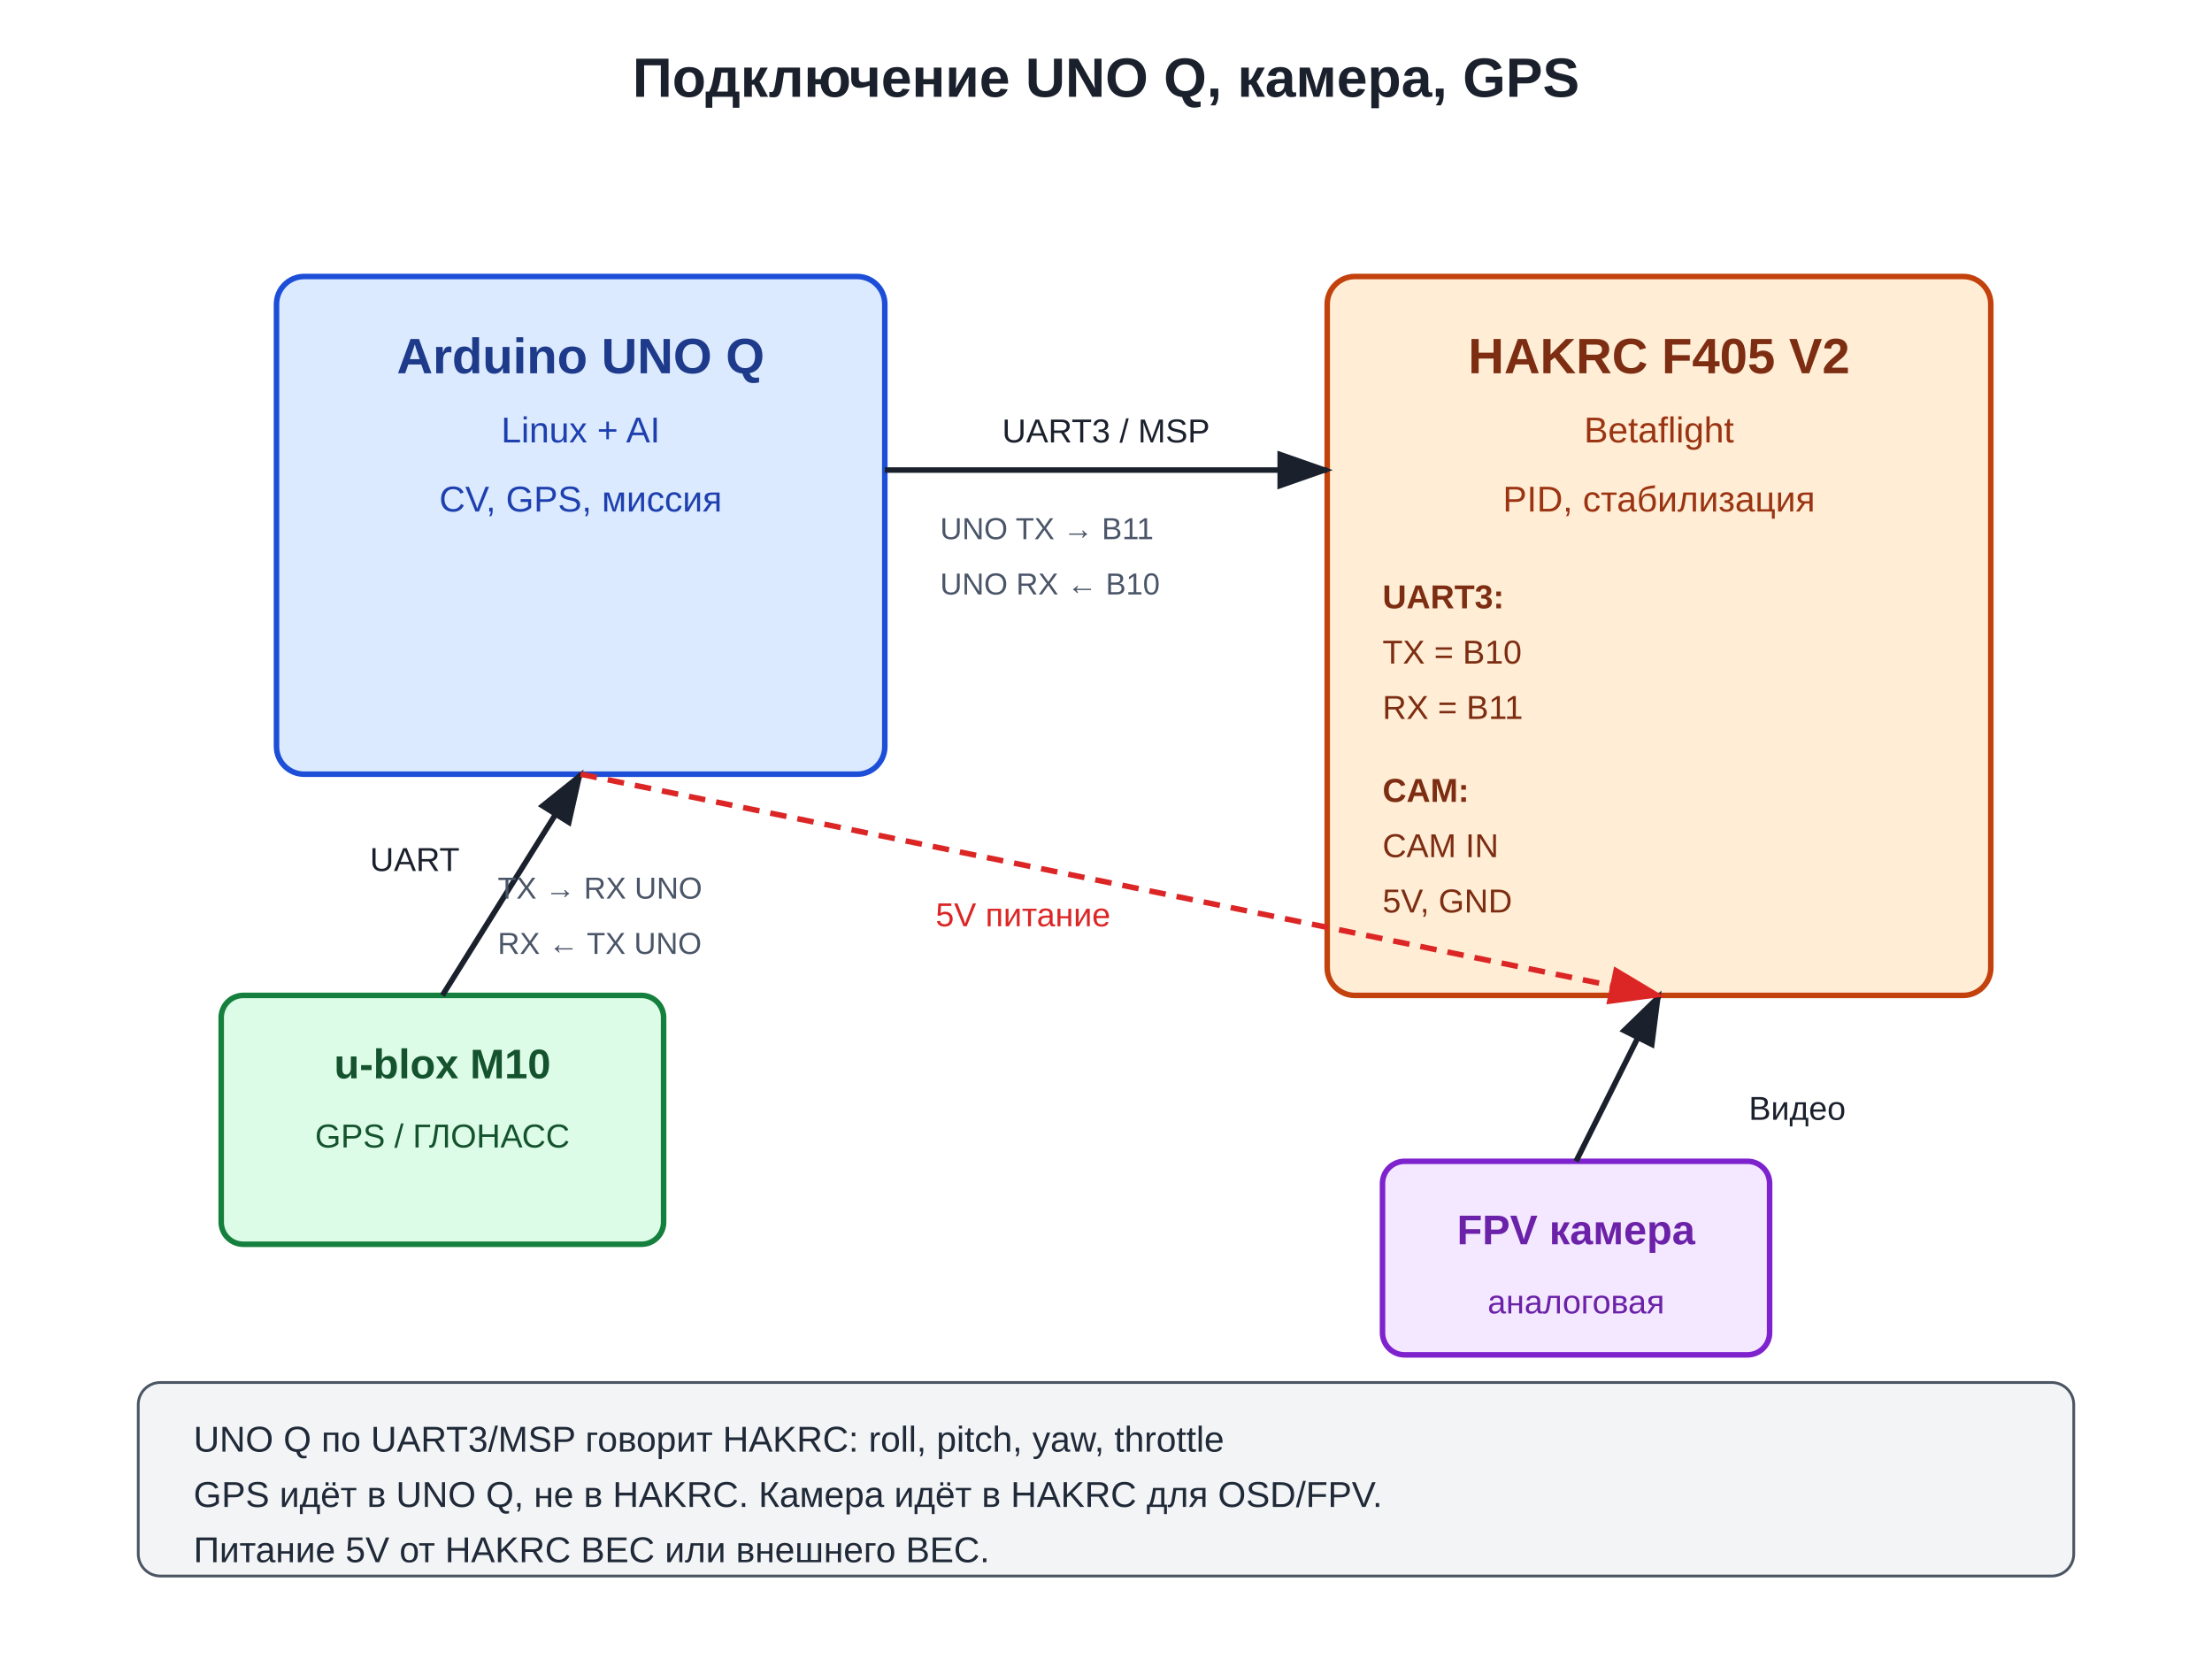
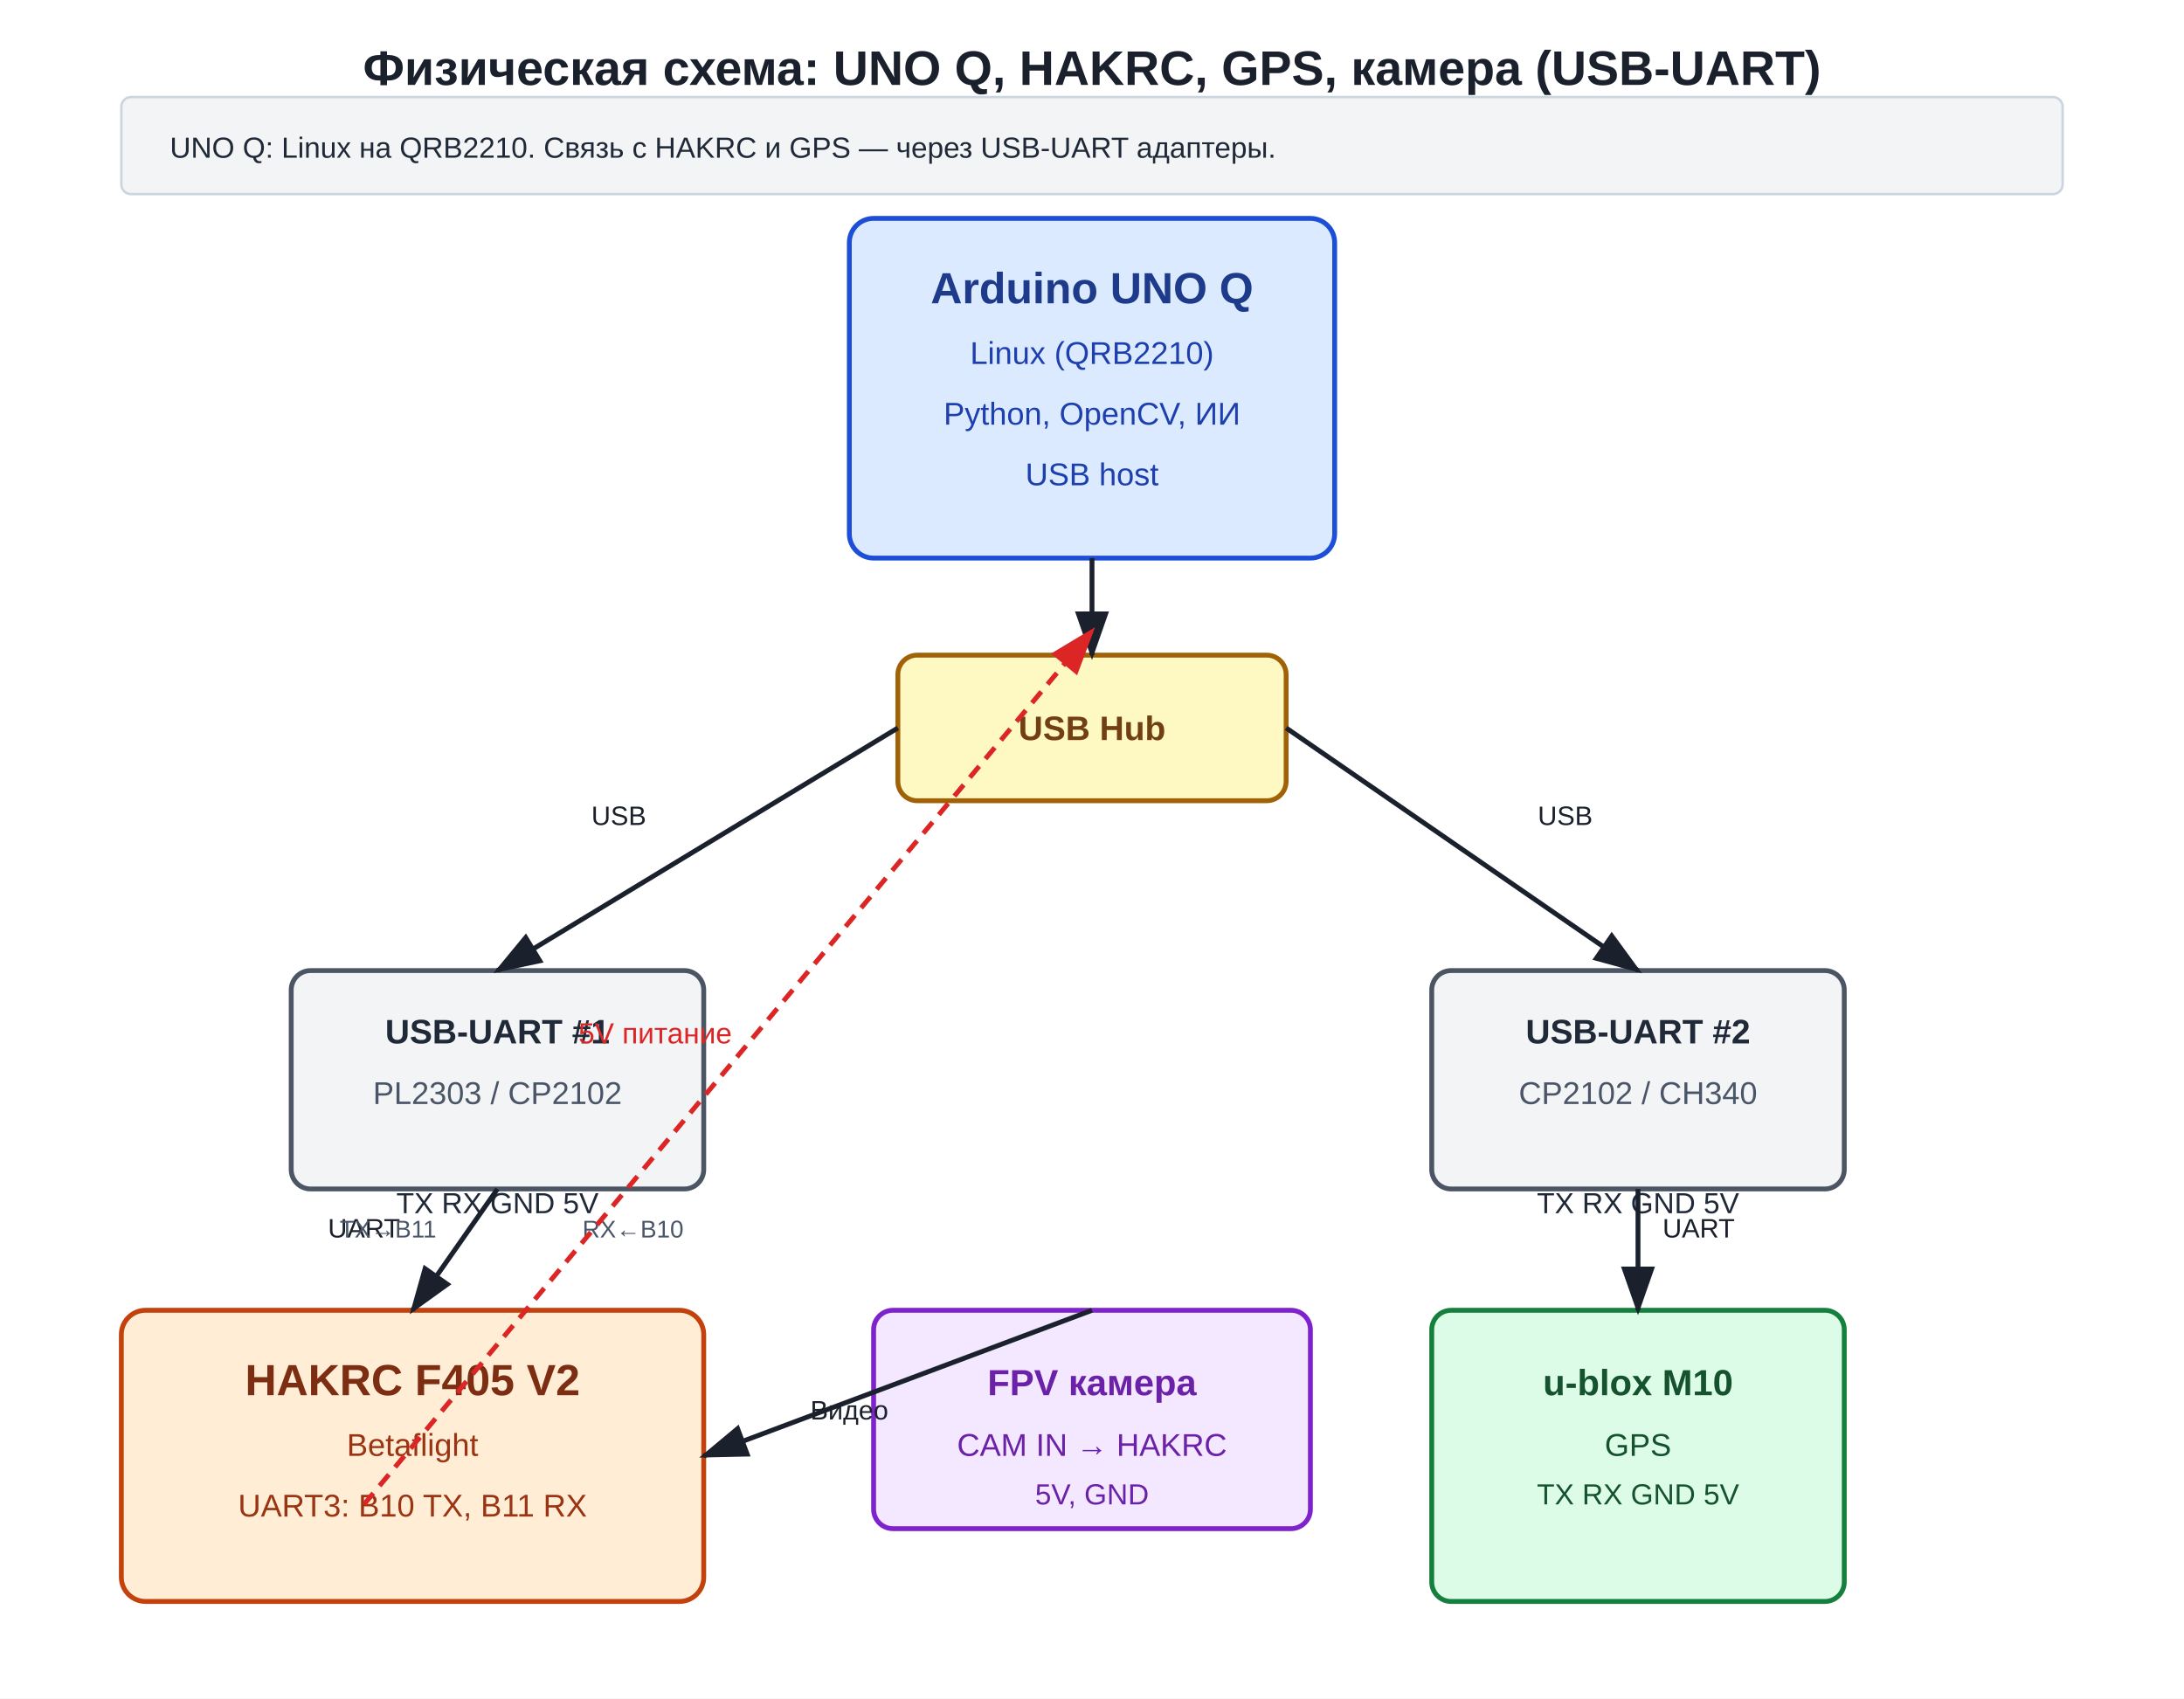
- <svg xmlns="http://www.w3.org/2000/svg" width="800" height="600" viewBox="0 0 800 600">
+ <svg xmlns="http://www.w3.org/2000/svg" width="900" height="700" viewBox="0 0 900 700">
  <defs>
    <marker id="arrowhead" markerWidth="10" markerHeight="7" refX="9" refY="3.5" orient="auto">
      <polygon points="0 0, 10 3.5, 0 7" fill="#1a202c" />
    </marker>
    <marker id="arrowhead-red" markerWidth="10" markerHeight="7" refX="9" refY="3.5" orient="auto">
      <polygon points="0 0, 10 3.5, 0 7" fill="#dc2626" />
    </marker>
  </defs>
-   <rect width="800" height="600" fill="#ffffff" />
-   <text x="400" y="35" font-family="Arial, sans-serif" font-size="20" font-weight="bold" text-anchor="middle" fill="#1a202c">
-     Подключение UNO Q, камера, GPS
+   <rect width="900" height="700" fill="#ffffff" />
+   <text x="450" y="35" font-family="Arial, sans-serif" font-size="20" font-weight="bold" text-anchor="middle" fill="#1a202c">
+     Физическая схема: UNO Q, HAKRC, GPS, камера (USB-UART)
  </text>
-   <rect x="100" y="100" width="220" height="180" rx="10" fill="#dbeafe" stroke="#1d4ed8" stroke-width="2" />
-   <text x="210" y="135" font-family="Arial, sans-serif" font-size="18" font-weight="bold" text-anchor="middle" fill="#1e3a8a">
+   <rect x="350" y="90" width="200" height="140" rx="10" fill="#dbeafe" stroke="#1d4ed8" stroke-width="2" />
+   <text x="450" y="125" font-family="Arial, sans-serif" font-size="18" font-weight="bold" text-anchor="middle" fill="#1e3a8a">
    Arduino UNO Q
  </text>
-   <text x="210" y="160" font-family="Arial, sans-serif" font-size="13" text-anchor="middle" fill="#1e40af">
-     Linux + AI
+   <text x="450" y="150" font-family="Arial, sans-serif" font-size="13" text-anchor="middle" fill="#1e40af">
+     Linux (QRB2210)
  </text>
-   <text x="210" y="185" font-family="Arial, sans-serif" font-size="13" text-anchor="middle" fill="#1e40af">
-     CV, GPS, миссия
+   <text x="450" y="175" font-family="Arial, sans-serif" font-size="13" text-anchor="middle" fill="#1e40af">
+     Python, OpenCV, ИИ
  </text>
-   <rect x="80" y="360" width="160" height="90" rx="8" fill="#dcfce7" stroke="#15803d" stroke-width="2" />
-   <text x="160" y="390" font-family="Arial, sans-serif" font-size="15" font-weight="bold" text-anchor="middle" fill="#14532d">
+   <text x="450" y="200" font-family="Arial, sans-serif" font-size="13" text-anchor="middle" fill="#1e40af">
+     USB host
+   </text>
+   <rect x="370" y="270" width="160" height="60" rx="8" fill="#fef9c3" stroke="#a16207" stroke-width="2" />
+   <text x="450" y="305" font-family="Arial, sans-serif" font-size="14" font-weight="bold" text-anchor="middle" fill="#713f12">
+     USB Hub
+   </text>
+   <rect x="120" y="400" width="170" height="90" rx="8" fill="#f3f4f6" stroke="#4b5563" stroke-width="2" />
+   <text x="205" y="430" font-family="Arial, sans-serif" font-size="14" font-weight="bold" text-anchor="middle" fill="#1f2937">
+     USB-UART #1
+   </text>
+   <text x="205" y="455" font-family="Arial, sans-serif" font-size="13" text-anchor="middle" fill="#4b5568">
+     PL2303 / CP2102
+   </text>
+   <text x="205" y="500" font-family="Arial, sans-serif" font-size="12" text-anchor="middle" fill="#1f2937">
+     TX RX GND 5V
+   </text>
+   <rect x="590" y="400" width="170" height="90" rx="8" fill="#f3f4f6" stroke="#4b5563" stroke-width="2" />
+   <text x="675" y="430" font-family="Arial, sans-serif" font-size="14" font-weight="bold" text-anchor="middle" fill="#1f2937">
+     USB-UART #2
+   </text>
+   <text x="675" y="455" font-family="Arial, sans-serif" font-size="13" text-anchor="middle" fill="#4b5568">
+     CP2102 / CH340
+   </text>
+   <text x="675" y="500" font-family="Arial, sans-serif" font-size="12" text-anchor="middle" fill="#1f2937">
+     TX RX GND 5V
+   </text>
+   <rect x="50" y="540" width="240" height="120" rx="10" fill="#ffedd5" stroke="#c2410c" stroke-width="2" />
+   <text x="170" y="575" font-family="Arial, sans-serif" font-size="18" font-weight="bold" text-anchor="middle" fill="#7c2d12">
+     HAKRC F405 V2
+   </text>
+   <text x="170" y="600" font-family="Arial, sans-serif" font-size="13" text-anchor="middle" fill="#9a3412">
+     Betaflight
+   </text>
+   <text x="170" y="625" font-family="Arial, sans-serif" font-size="13" text-anchor="middle" fill="#9a3412">
+     UART3: B10 TX, B11 RX
+   </text>
+   <rect x="360" y="540" width="180" height="90" rx="8" fill="#f3e8ff" stroke="#7e22ce" stroke-width="2" />
+   <text x="450" y="575" font-family="Arial, sans-serif" font-size="15" font-weight="bold" text-anchor="middle" fill="#6b21a8">
+     FPV камера
+   </text>
+   <text x="450" y="600" font-family="Arial, sans-serif" font-size="13" text-anchor="middle" fill="#6b21a8">
+     CAM IN → HAKRC
+   </text>
+   <text x="450" y="620" font-family="Arial, sans-serif" font-size="12" text-anchor="middle" fill="#6b21a8">
+     5V, GND
+   </text>
+   <rect x="590" y="540" width="170" height="120" rx="8" fill="#dcfce7" stroke="#15803d" stroke-width="2" />
+   <text x="675" y="575" font-family="Arial, sans-serif" font-size="15" font-weight="bold" text-anchor="middle" fill="#14532d">
    u-blox M10
  </text>
-   <text x="160" y="415" font-family="Arial, sans-serif" font-size="12" text-anchor="middle" fill="#14532d">
-     GPS / ГЛОНАСС
+   <text x="675" y="600" font-family="Arial, sans-serif" font-size="13" text-anchor="middle" fill="#14532d">
+     GPS
  </text>
-   <rect x="480" y="100" width="240" height="260" rx="10" fill="#ffedd5" stroke="#c2410c" stroke-width="2" />
-   <text x="600" y="135" font-family="Arial, sans-serif" font-size="18" font-weight="bold" text-anchor="middle" fill="#7c2d12">
-     HAKRC F405 V2
+   <text x="675" y="620" font-family="Arial, sans-serif" font-size="12" text-anchor="middle" fill="#14532d">
+     TX RX GND 5V
  </text>
-   <text x="600" y="160" font-family="Arial, sans-serif" font-size="13" text-anchor="middle" fill="#9a3412">
-     Betaflight
-   </text>
-   <text x="600" y="185" font-family="Arial, sans-serif" font-size="13" text-anchor="middle" fill="#9a3412">
-     PID, стабилизация
-   </text>
-   <text x="500" y="220" font-family="Arial, sans-serif" font-size="12" fill="#7c2d12" font-weight="bold">UART3:</text>
-   <text x="500" y="240" font-family="Arial, sans-serif" font-size="12" fill="#7c2d12">TX = B10</text>
-   <text x="500" y="260" font-family="Arial, sans-serif" font-size="12" fill="#7c2d12">RX = B11</text>
-   <text x="500" y="290" font-family="Arial, sans-serif" font-size="12" fill="#7c2d12" font-weight="bold">CAM:</text>
-   <text x="500" y="310" font-family="Arial, sans-serif" font-size="12" fill="#7c2d12">CAM IN</text>
-   <text x="500" y="330" font-family="Arial, sans-serif" font-size="12" fill="#7c2d12">5V, GND</text>
-   <rect x="500" y="420" width="140" height="70" rx="8" fill="#f3e8ff" stroke="#7e22ce" stroke-width="2" />
-   <text x="570" y="450" font-family="Arial, sans-serif" font-size="15" font-weight="bold" text-anchor="middle" fill="#6b21a8">
-     FPV камера
-   </text>
-   <text x="570" y="475" font-family="Arial, sans-serif" font-size="12" text-anchor="middle" fill="#6b21a8">
-     аналоговая
-   </text>
-   <line x1="320" y1="170" x2="480" y2="170" stroke="#1a202c" stroke-width="2" marker-end="url(#arrowhead)" />
-   <text x="400" y="160" font-family="Arial, sans-serif" font-size="12" text-anchor="middle" fill="#1a202c">UART3 / MSP</text>
-   <text x="340" y="195" font-family="Arial, sans-serif" font-size="11" fill="#4a5568">UNO TX → B11</text>
-   <text x="340" y="215" font-family="Arial, sans-serif" font-size="11" fill="#4a5568">UNO RX ← B10</text>
-   <line x1="160" y1="360" x2="210" y2="280" stroke="#1a202c" stroke-width="2" marker-end="url(#arrowhead)" />
-   <text x="150" y="315" font-family="Arial, sans-serif" font-size="12" text-anchor="middle" fill="#1a202c">UART</text>
-   <text x="180" y="325" font-family="Arial, sans-serif" font-size="11" fill="#4a5568">TX → RX UNO</text>
-   <text x="180" y="345" font-family="Arial, sans-serif" font-size="11" fill="#4a5568">RX ← TX UNO</text>
-   <line x1="570" y1="420" x2="600" y2="360" stroke="#1a202c" stroke-width="2" marker-end="url(#arrowhead)" />
-   <text x="650" y="405" font-family="Arial, sans-serif" font-size="12" text-anchor="middle" fill="#1a202c">Видео</text>
-   <line x1="210" y1="280" x2="600" y2="360" stroke="#dc2626" stroke-width="2" stroke-dasharray="6,4" marker-end="url(#arrowhead-red)" />
-   <text x="370" y="335" font-family="Arial, sans-serif" font-size="12" text-anchor="middle" fill="#dc2626">5V питание</text>
-   <rect x="50" y="500" width="700" height="70" rx="8" fill="#f3f4f6" stroke="#4b5563" stroke-width="1" />
-   <text x="70" y="525" font-family="Arial, sans-serif" font-size="13" fill="#1f2937">
-     UNO Q по UART3/MSP говорит HAKRC: roll, pitch, yaw, throttle
-   </text>
-   <text x="70" y="545" font-family="Arial, sans-serif" font-size="13" fill="#1f2937">
-     GPS идёт в UNO Q, не в HAKRC. Камера идёт в HAKRC для OSD/FPV.
-   </text>
-   <text x="70" y="565" font-family="Arial, sans-serif" font-size="13" fill="#1f2937">
-     Питание 5V от HAKRC BEC или внешнего BEC.
+   <line x1="450" y1="230" x2="450" y2="270" stroke="#1a202c" stroke-width="2" marker-end="url(#arrowhead)" />
+   <line x1="370" y1="300" x2="205" y2="400" stroke="#1a202c" stroke-width="2" marker-end="url(#arrowhead)" />
+   <text x="255" y="340" font-family="Arial, sans-serif" font-size="11" text-anchor="middle" fill="#1a202c">USB</text>
+   <line x1="530" y1="300" x2="675" y2="400" stroke="#1a202c" stroke-width="2" marker-end="url(#arrowhead)" />
+   <text x="645" y="340" font-family="Arial, sans-serif" font-size="11" text-anchor="middle" fill="#1a202c">USB</text>
+   <line x1="205" y1="490" x2="170" y2="540" stroke="#1a202c" stroke-width="2" marker-end="url(#arrowhead)" />
+   <text x="150" y="510" font-family="Arial, sans-serif" font-size="11" text-anchor="middle" fill="#1a202c">UART</text>
+   <text x="140" y="510" font-family="Arial, sans-serif" font-size="10" fill="#4a5568">TX→B11</text>
+   <text x="240" y="510" font-family="Arial, sans-serif" font-size="10" fill="#4a5568">RX←B10</text>
+   <line x1="675" y1="490" x2="675" y2="540" stroke="#1a202c" stroke-width="2" marker-end="url(#arrowhead)" />
+   <text x="700" y="510" font-family="Arial, sans-serif" font-size="11" text-anchor="middle" fill="#1a202c">UART</text>
+   <line x1="450" y1="540" x2="290" y2="600" stroke="#1a202c" stroke-width="2" marker-end="url(#arrowhead)" />
+   <text x="350" y="585" font-family="Arial, sans-serif" font-size="11" text-anchor="middle" fill="#1a202c">Видео</text>
+   <line x1="150" y1="620" x2="450" y2="260" stroke="#dc2626" stroke-width="2" stroke-dasharray="6,4" marker-end="url(#arrowhead-red)" />
+   <text x="270" y="430" font-family="Arial, sans-serif" font-size="12" text-anchor="middle" fill="#dc2626">5V питание</text>
+   <rect x="50" y="40" width="800" height="40" rx="4" fill="#f3f4f6" stroke="#cbd5e0" stroke-width="1" />
+   <text x="70" y="65" font-family="Arial, sans-serif" font-size="12" fill="#1f2937">
+     UNO Q: Linux на QRB2210. Связь с HAKRC и GPS — через USB-UART адаптеры.
  </text>
</svg>
